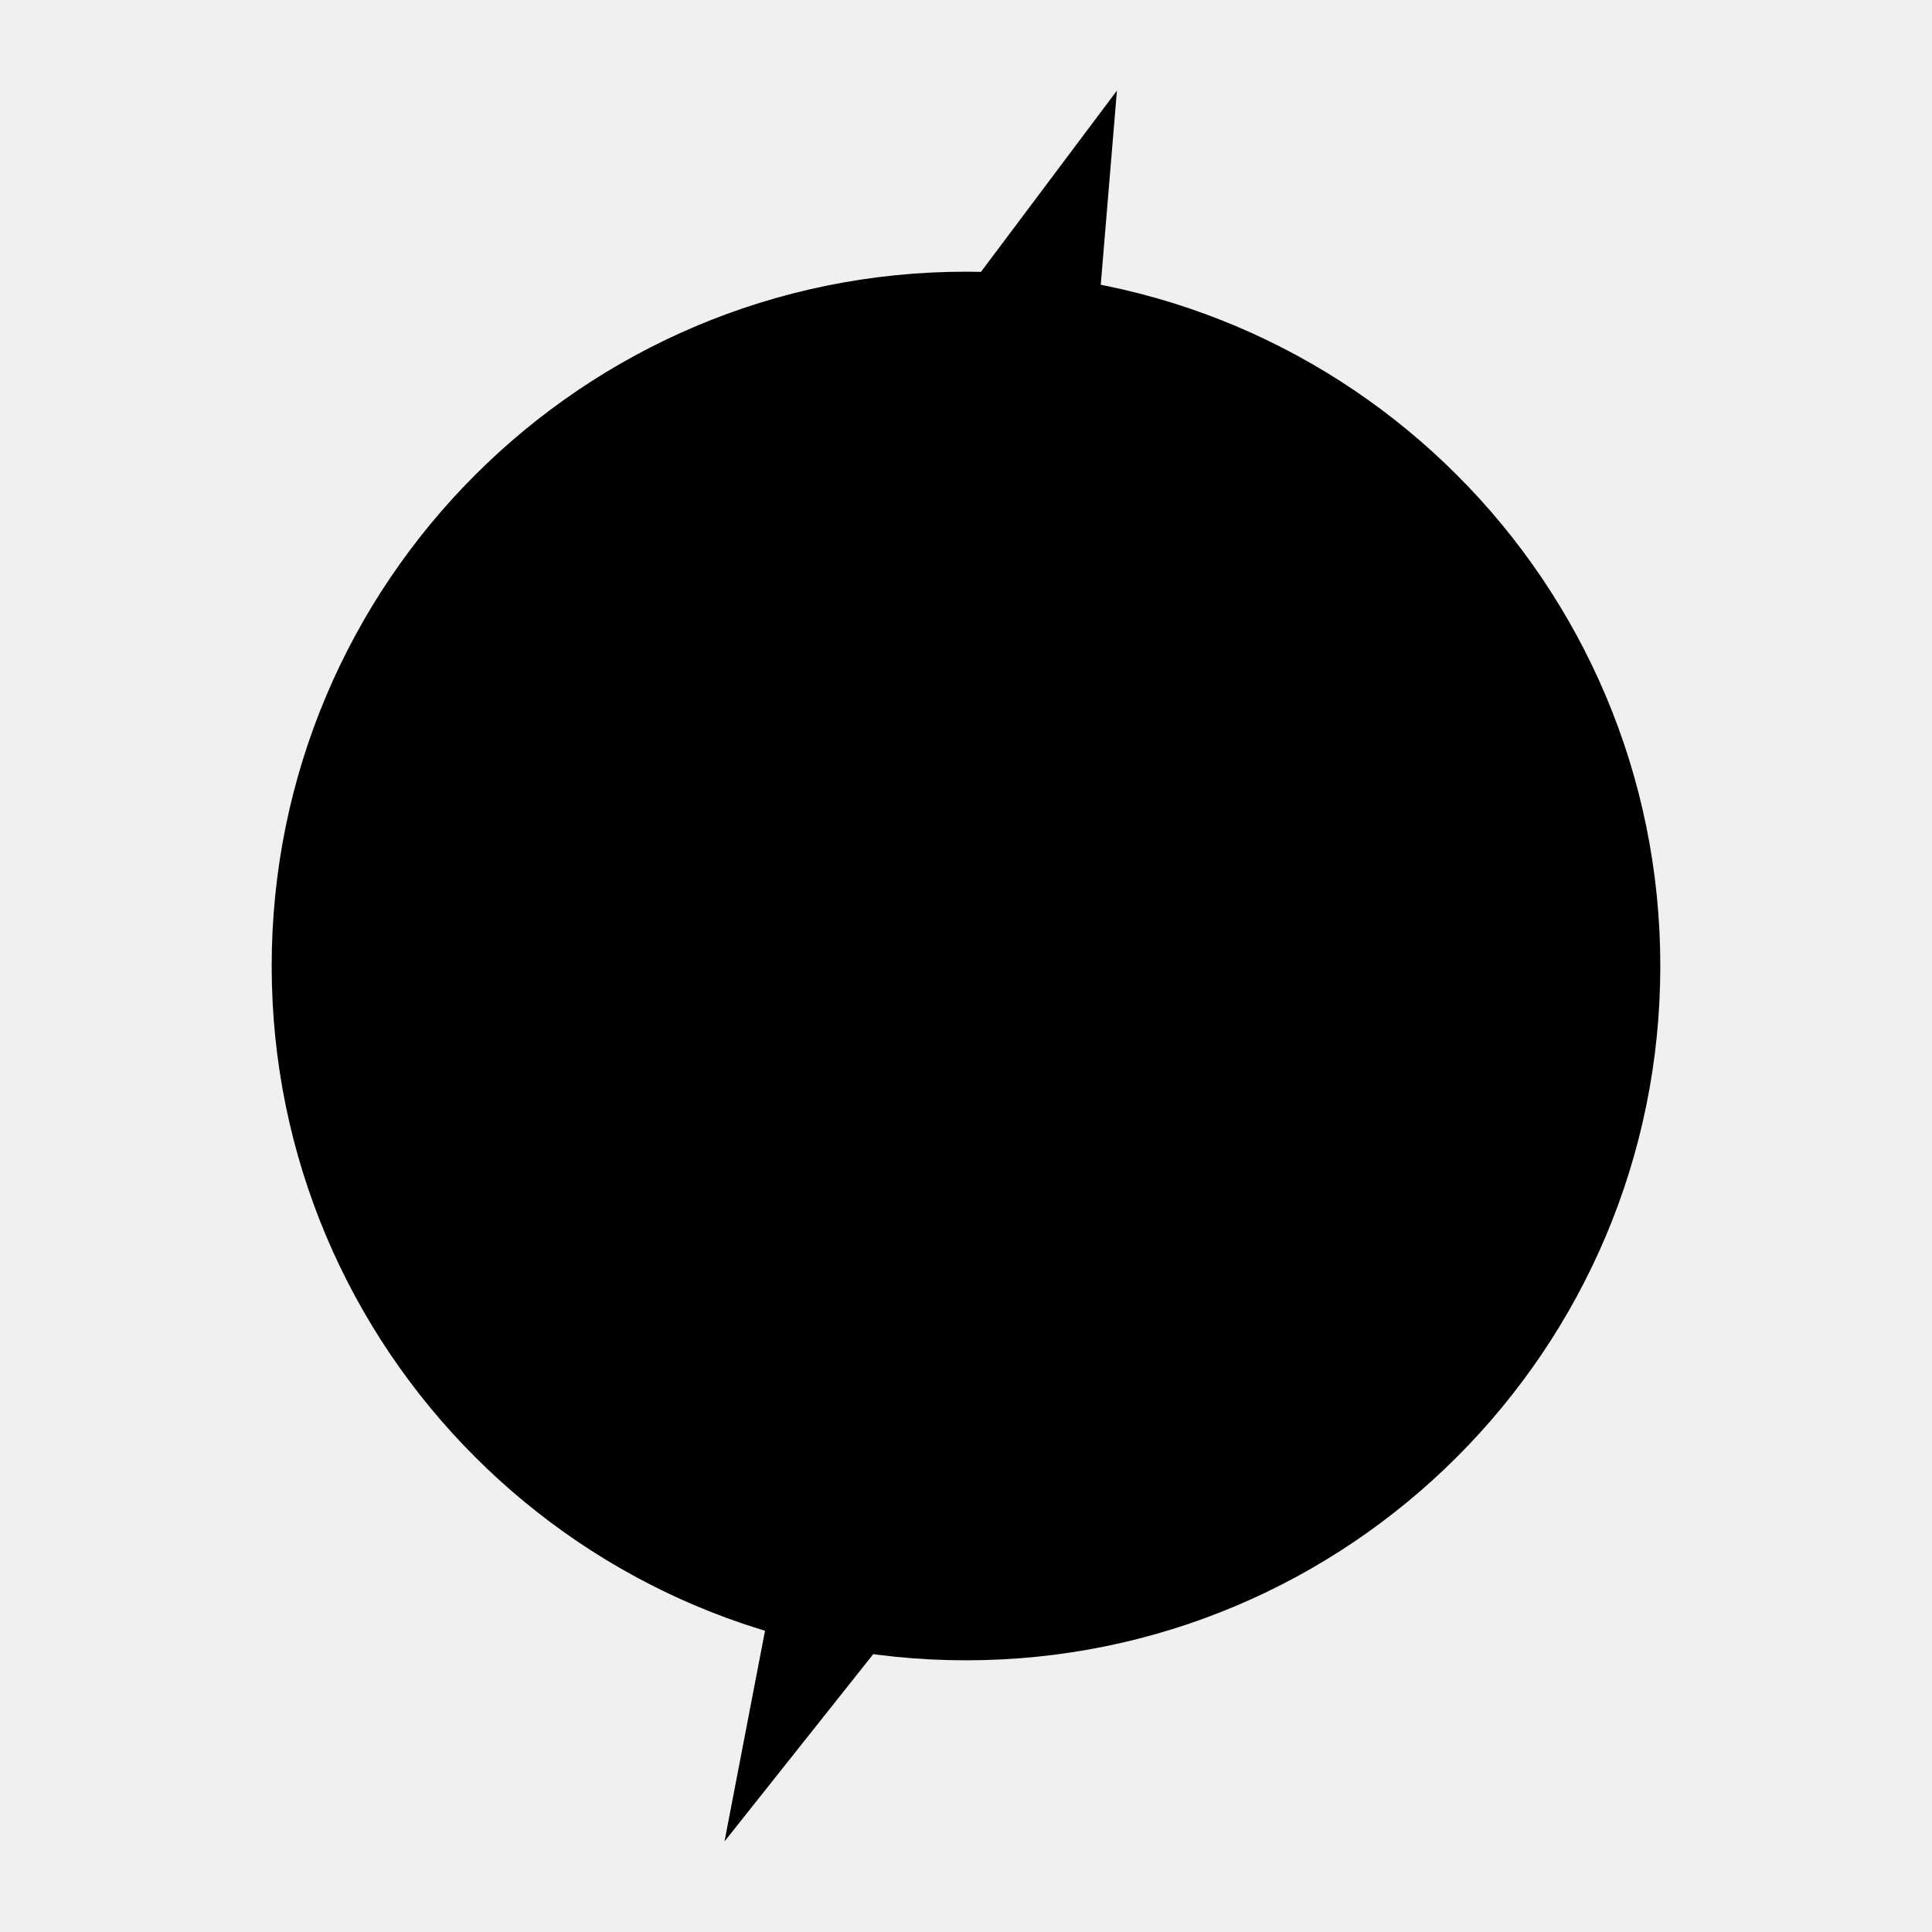
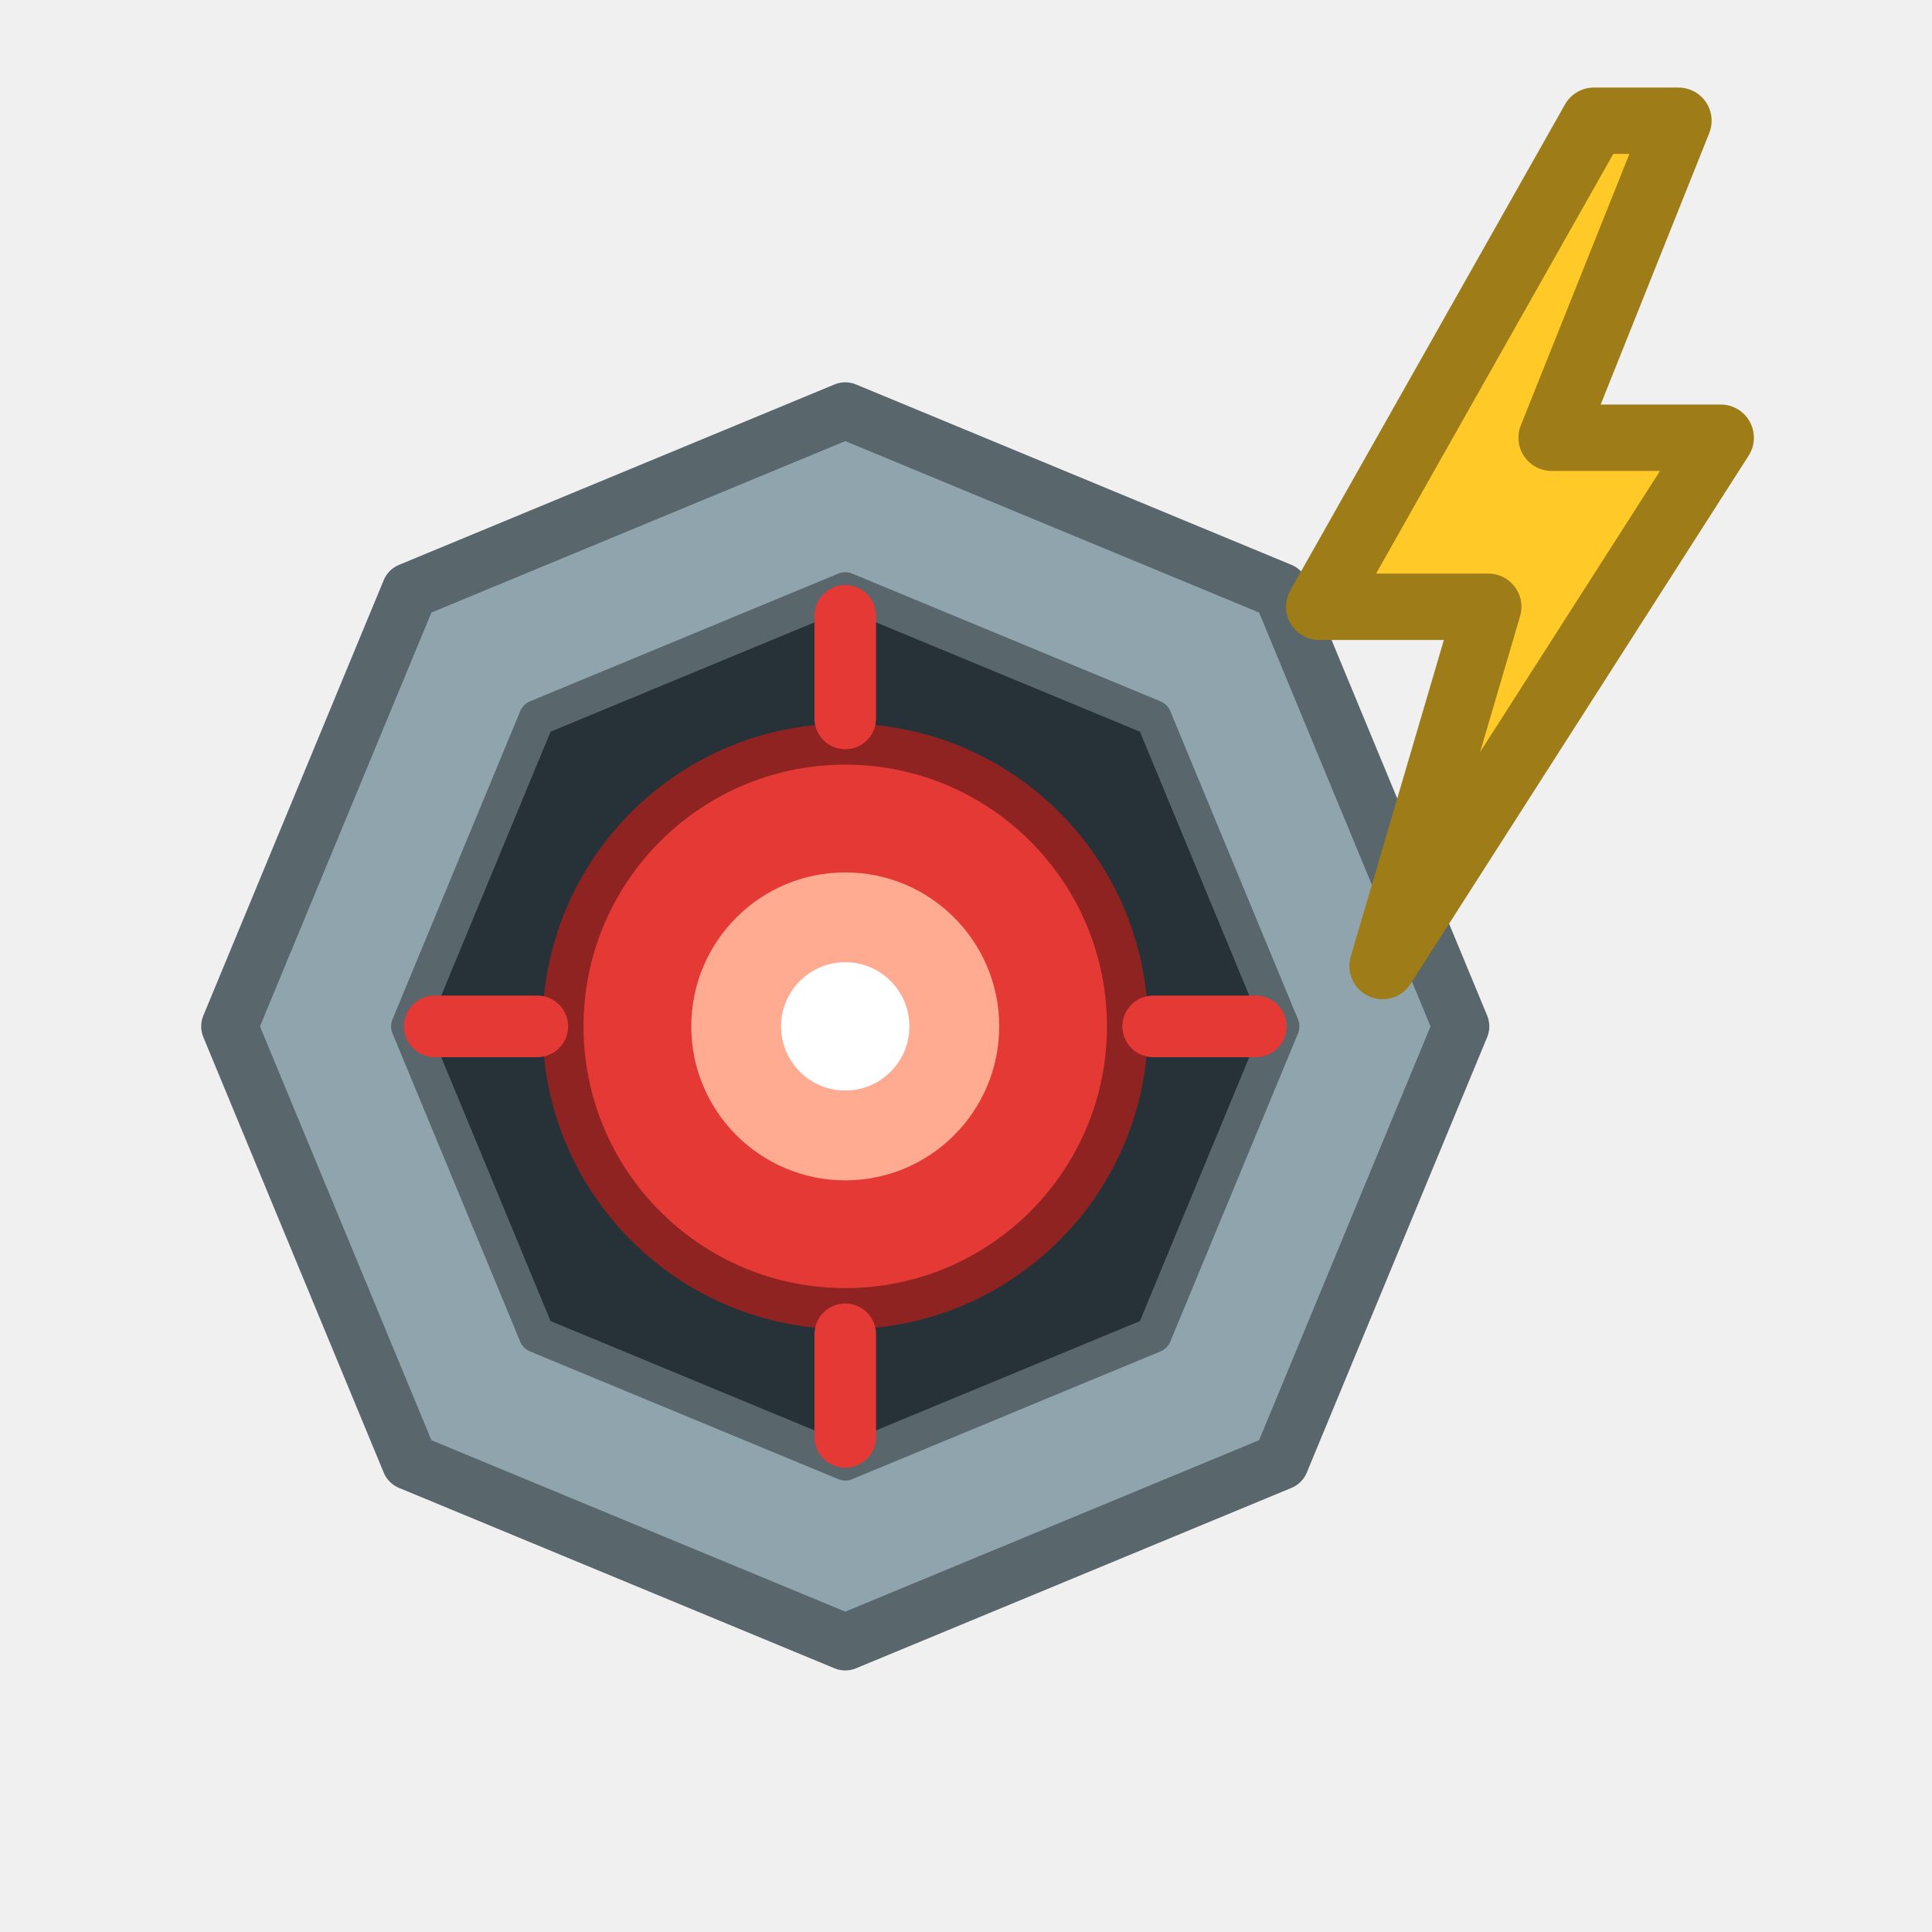
<svg xmlns="http://www.w3.org/2000/svg" viewBox="0 0 64 64">
-   <path d="M9 32A23 23 0 1 0 55 32A23 23 0 1 0 9 32Z M20 32A12 12 0 1 0 44 32A12 12 0 1 0 20 32Z M37 3L13 35H29L24 61L51 27H35Z" />
+   <g transform="translate(28 34) scale(0.85 0.85)">
+     <polygon points="0,-24 16.97,-16.97 24,0 16.97,16.97 0,24 -16.97,16.97 -24,0 -16.97,-16.97" fill="#90a4ae" stroke="#59666c" stroke-width="2.2" stroke-linejoin="round" />
+     <polygon points="0,-17 12.02,-12.02 17,0 12.02,12.02 0,17 -12.02,12.02 -17,0 -12.02,-12.02" fill="#263238" stroke="#59666c" stroke-width="1.4" stroke-linejoin="round" />
+     <circle cx="0" cy="0" r="11" fill="#e53935" stroke="#8e2321" stroke-width="1.6" />
+     <circle cx="0" cy="0" r="6" fill="#ffab91" />
+     <circle cx="0" cy="0" r="2.5" fill="#ffffff" />
+     <line x1="12" y1="0" x2="16" y2="0" fill="none" stroke="#e53935" stroke-width="2.4" stroke-linecap="round" />
+     <line x1="0" y1="12" x2="0" y2="16" fill="none" stroke="#e53935" stroke-width="2.4" stroke-linecap="round" />
+     <line x1="-12" y1="0" x2="-16" y2="0" fill="none" stroke="#e53935" stroke-width="2.4" stroke-linecap="round" />
+     <line x1="0" y1="-12" x2="0" y2="-16" fill="none" stroke="#e53935" stroke-width="2.4" stroke-linecap="round" />
+   </g>
+   <polygon points="52.8,4 43.7,20.1 49.3,20.1 45.8,32 57,14.5 51.4,14.5 55.6,4" fill="#ffca28" stroke="#9e7d19" stroke-width="2.2" stroke-linejoin="round" />
</svg>
